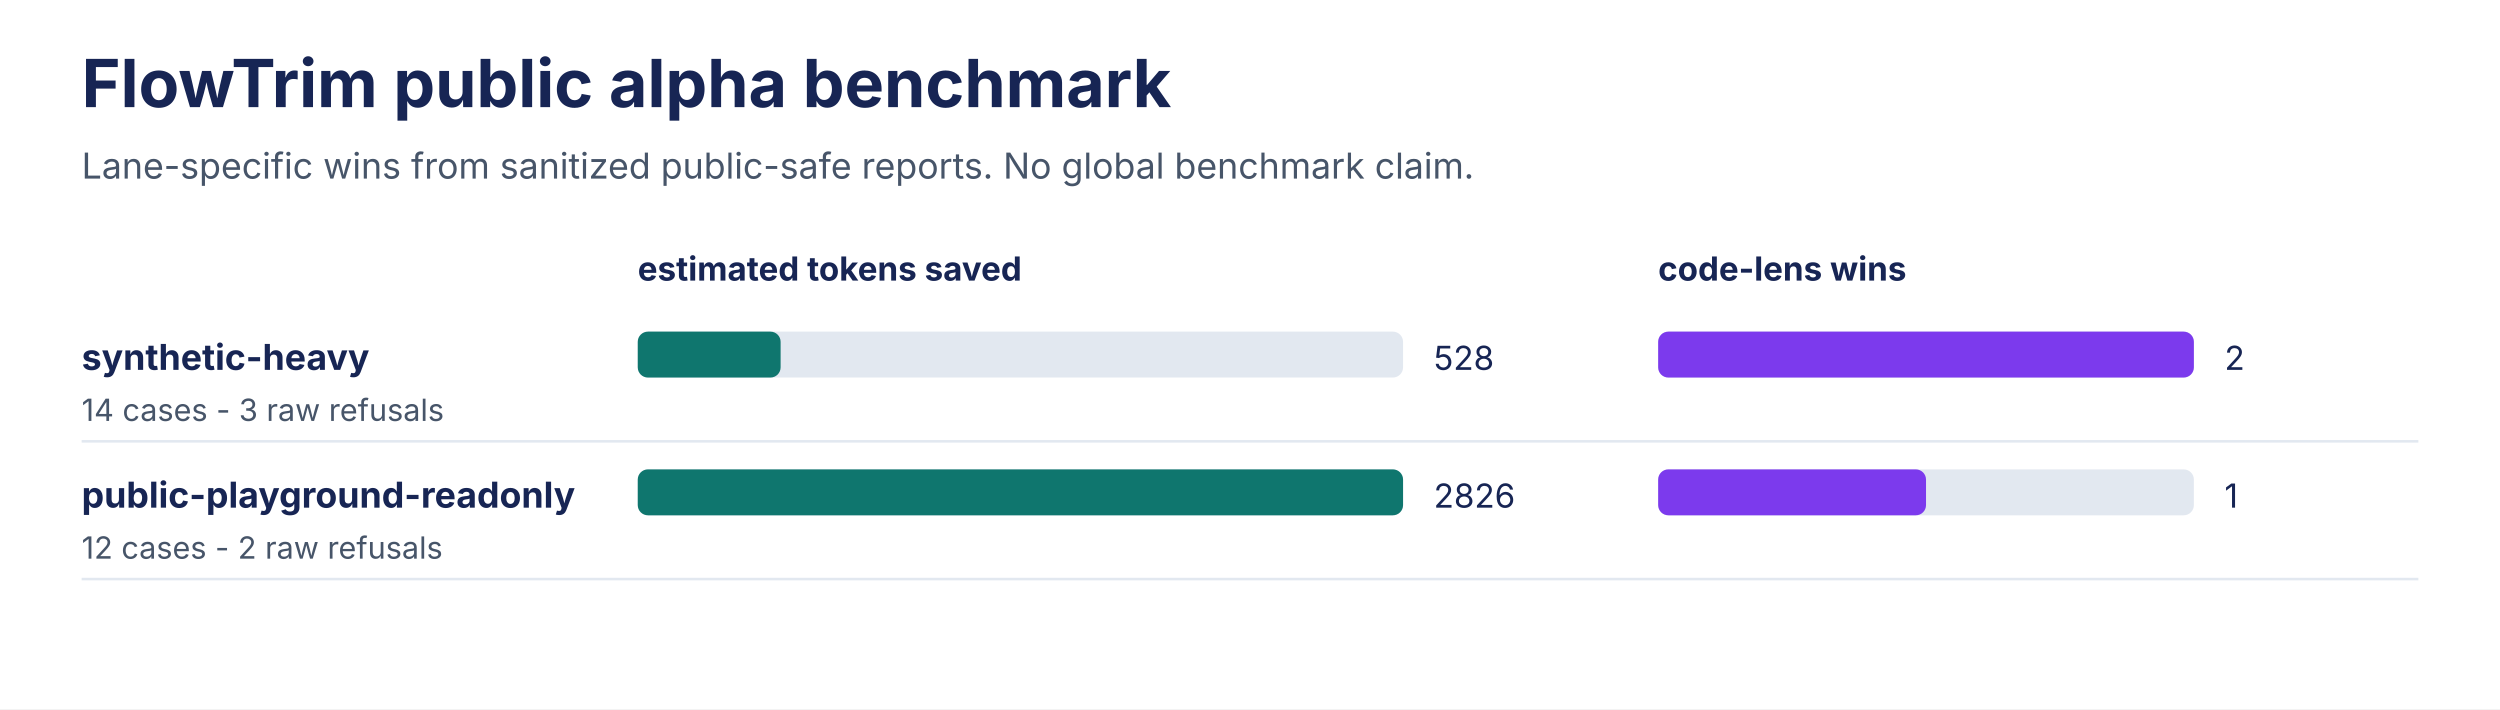
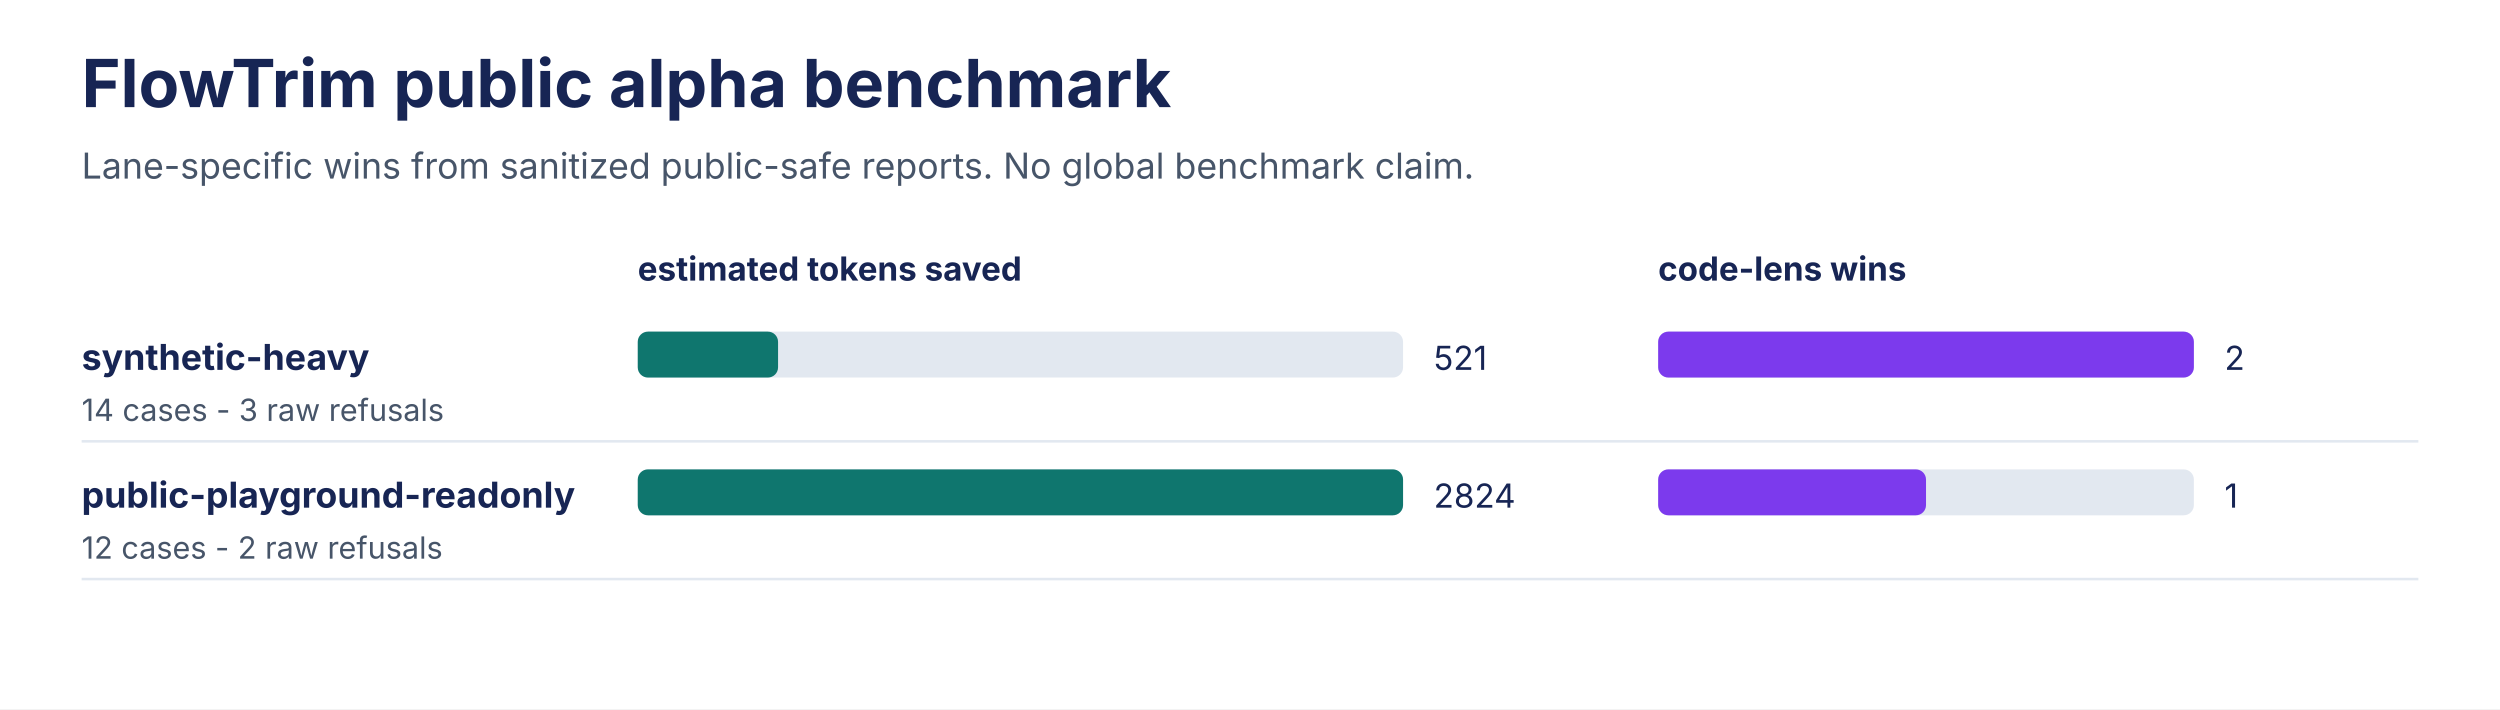
<svg xmlns="http://www.w3.org/2000/svg" role="img" aria-label="FlowTrim public alpha benchmark" viewBox="0 0 980 278">
  <rect width="980" height="278" fill="#ffffff" />
  <text x="32" y="42" font-family="Inter, Arial, sans-serif" font-size="26" font-weight="700" fill="#172554">FlowTrim public alpha benchmark</text>
  <text x="32" y="70" font-family="Inter, Arial, sans-serif" font-size="14" fill="#475569">Lane-specific wins from sanitized public-safe reports. No global benchmark claim.</text>
  <text x="250" y="110" font-family="Inter, Arial, sans-serif" font-size="13" font-weight="700" fill="#172554">estimated tokens saved</text>
  <text x="650" y="110" font-family="Inter, Arial, sans-serif" font-size="13" font-weight="700" fill="#172554">code-lens wins</text>
  <line x1="32" x2="948" y1="173" y2="173" stroke="#e2e8f0" stroke-width="1" />
  <text x="32" y="145" font-family="Inter, Arial, sans-serif" font-size="14" font-weight="700" fill="#172554">synthetic-heavy</text>
  <text x="32" y="165" font-family="Inter, Arial, sans-serif" font-size="12" fill="#475569">14 cases - 3 raw refusals</text>
  <rect x="250" y="130" width="300" height="18" rx="4" fill="#e2e8f0" />
-   <rect x="250" y="130" width="56" height="18" rx="4" fill="#0f766e" />
-   <text x="562" y="145" font-family="Inter, Arial, sans-serif" font-size="13" fill="#172554">528</text>
+   <rect x="250" y="130" width="55" height="18" rx="4" fill="#0f766e" />
+   <text x="562" y="145" font-family="Inter, Arial, sans-serif" font-size="13" fill="#172554">521</text>
  <rect x="650" y="130" width="210" height="18" rx="4" fill="#e2e8f0" />
  <rect x="650" y="130" width="210" height="18" rx="4" fill="#7c3aed" />
  <text x="872" y="145" font-family="Inter, Arial, sans-serif" font-size="13" fill="#172554">2</text>
  <line x1="32" x2="948" y1="227" y2="227" stroke="#e2e8f0" stroke-width="1" />
  <text x="32" y="199" font-family="Inter, Arial, sans-serif" font-size="14" font-weight="700" fill="#172554">public-playground-readonly</text>
  <text x="32" y="219" font-family="Inter, Arial, sans-serif" font-size="12" fill="#475569">12 cases - 2 raw refusals</text>
  <rect x="250" y="184" width="300" height="18" rx="4" fill="#e2e8f0" />
  <rect x="250" y="184" width="300" height="18" rx="4" fill="#0f766e" />
-   <text x="562" y="199" font-family="Inter, Arial, sans-serif" font-size="13" fill="#172554">2826</text>
+   <text x="562" y="199" font-family="Inter, Arial, sans-serif" font-size="13" fill="#172554">2824</text>
  <rect x="650" y="184" width="210" height="18" rx="4" fill="#e2e8f0" />
  <rect x="650" y="184" width="105" height="18" rx="4" fill="#7c3aed" />
  <text x="872" y="199" font-family="Inter, Arial, sans-serif" font-size="13" fill="#172554">1</text>
</svg>
